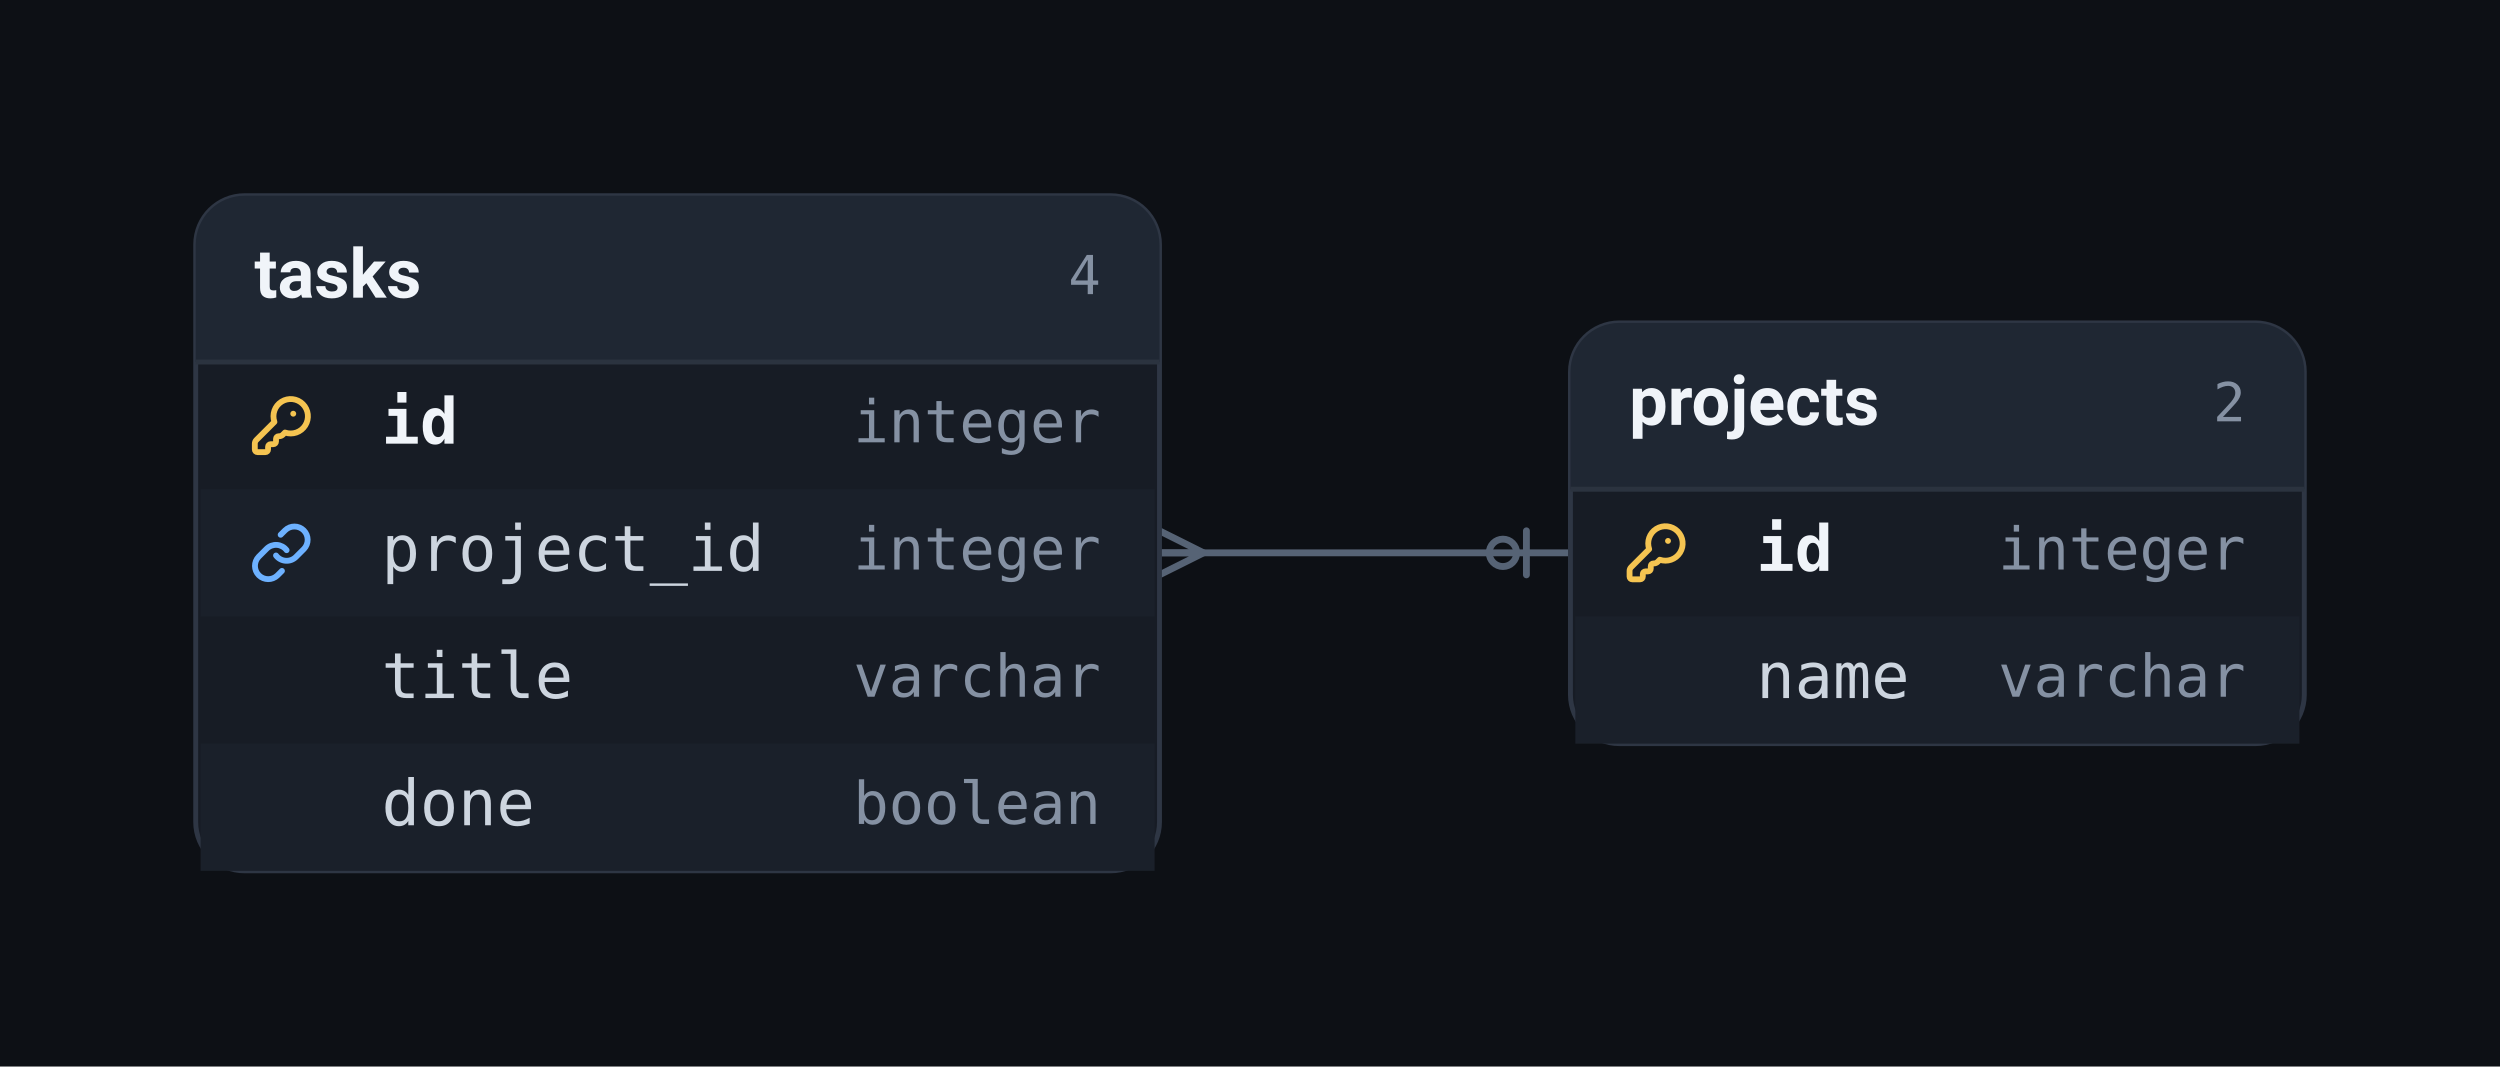
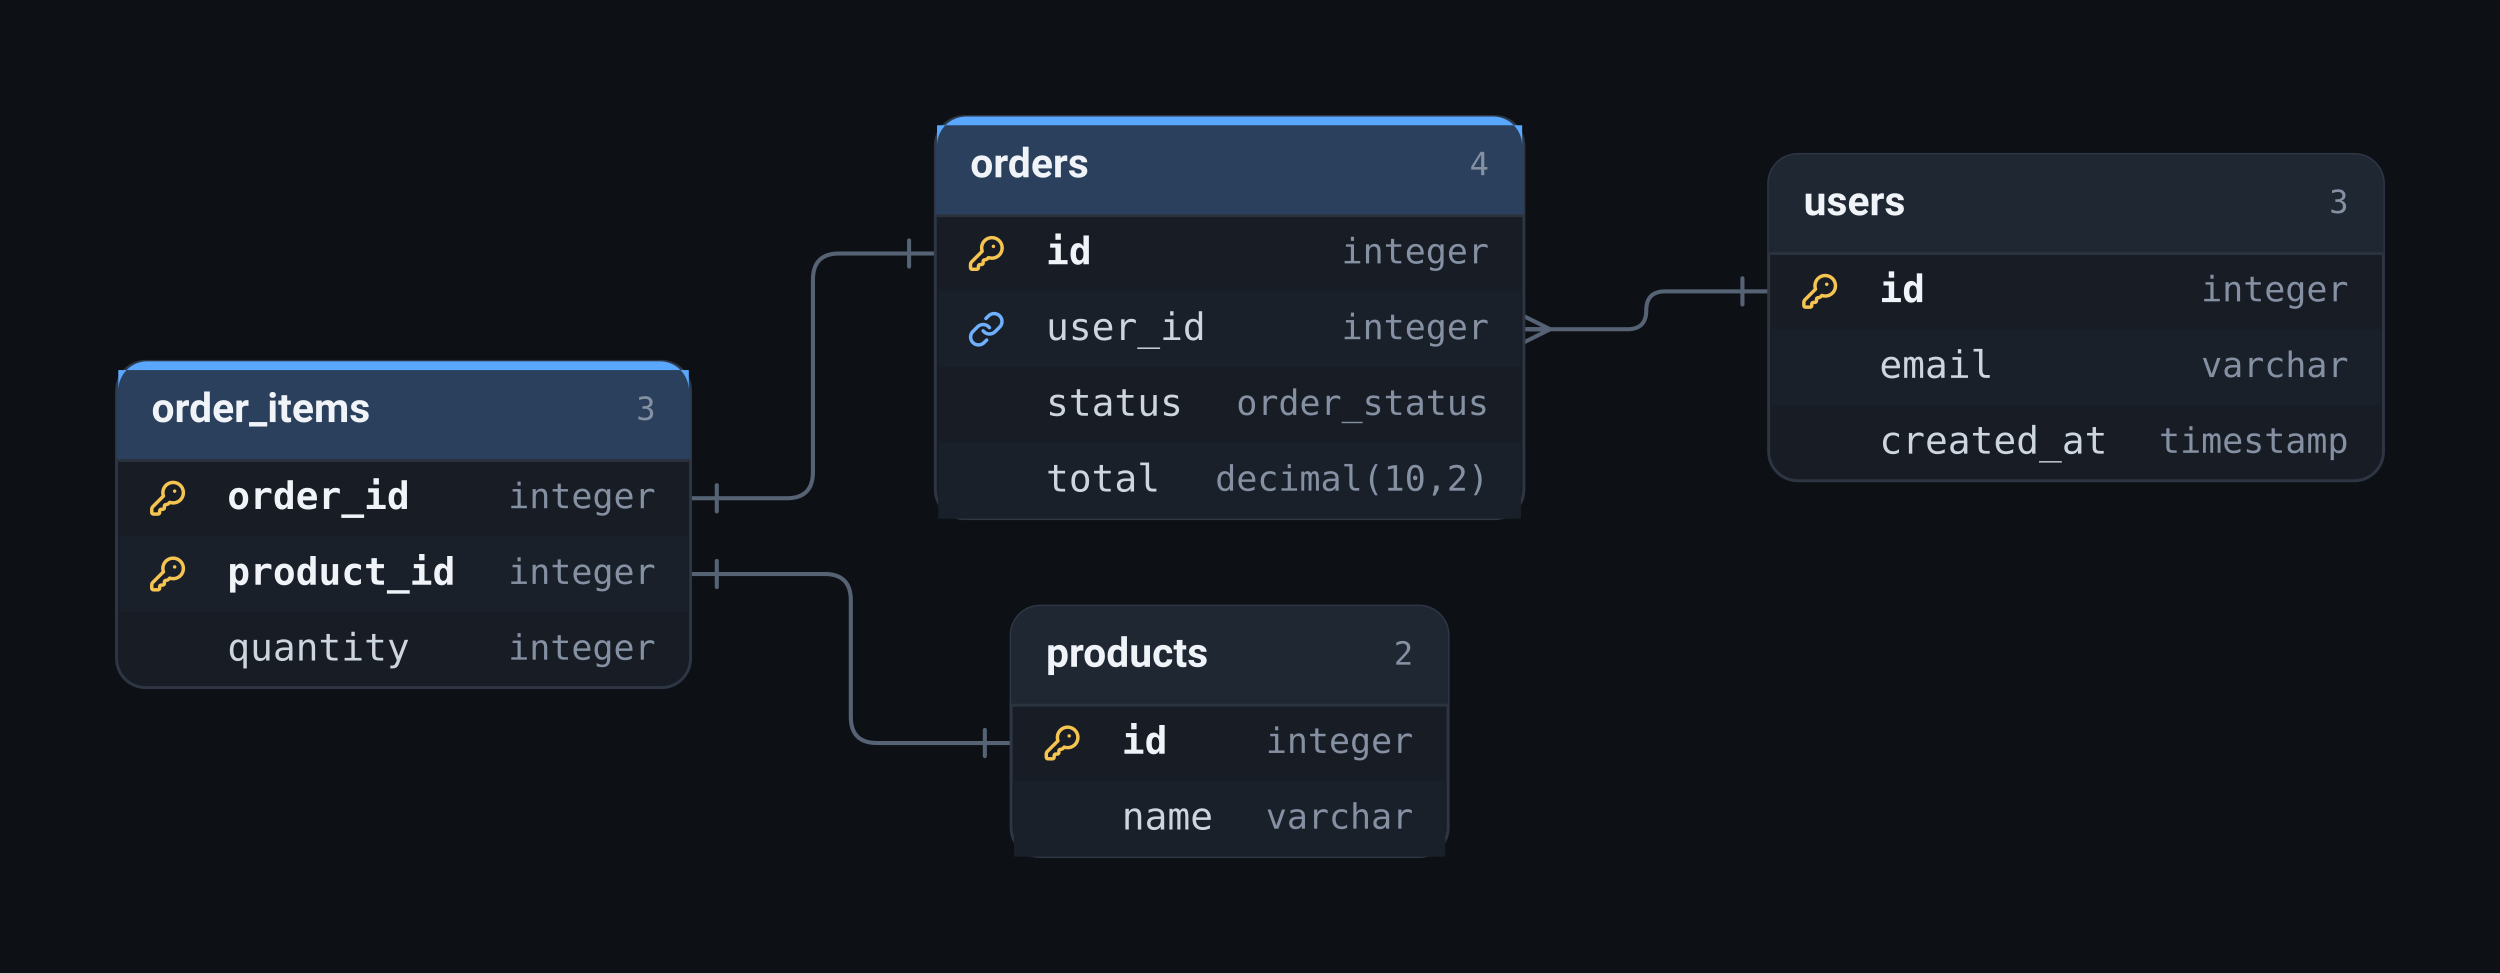
- <svg xmlns="http://www.w3.org/2000/svg" width="511" height="218" viewBox="0 0 511 218" font-family="&quot;Inter Variable&quot;, ui-sans-serif, system-ui, -apple-system, &quot;Segoe UI&quot;, Roboto, sans-serif">
-   <rect x="0" y="0" width="511" height="218" fill="#0d1015" />
-   <path d="M 237 113 L 321 113" fill="none" stroke="#566375" stroke-width="1.4" stroke-linecap="round" stroke-linejoin="round" />
-   <path d="M 246 113 L 237 108.5 M 246 113 L 237 117.5 M 246 113 L 237 113" fill="none" stroke="#566375" stroke-width="1.4" stroke-linecap="round" />
-   <path d="M 312 108.5 L 312 117.5" fill="none" stroke="#566375" stroke-width="1.4" stroke-linecap="round" />
-   <circle cx="307.2" cy="113" r="2.8" fill="none" stroke="#566375" stroke-width="1.4" stroke-linecap="round" />
-   <g transform="translate(321 66)">
+ <svg xmlns="http://www.w3.org/2000/svg" width="858" height="334" viewBox="0 0 858 334" font-family="&quot;Inter Variable&quot;, ui-sans-serif, system-ui, -apple-system, &quot;Segoe UI&quot;, Roboto, sans-serif">
+   <rect x="0" y="0" width="858" height="334" fill="#0d1015" />
+   <path d="M 523 113 L 558.5 113 Q 565 113 565 106.5 L 565 106.5 Q 565 100 571.5 100 L 607 100" fill="none" stroke="#566375" stroke-width="1.4" stroke-linecap="round" stroke-linejoin="round" />
+   <path d="M 532 113 L 523 108.5 M 532 113 L 523 117.5 M 532 113 L 523 113" fill="none" stroke="#566375" stroke-width="1.4" stroke-linecap="round" />
+   <path d="M 598 95.5 L 598 104.5" fill="none" stroke="#566375" stroke-width="1.4" stroke-linecap="round" />
+   <path d="M 237 171 L 270 171 Q 279 171 279 162 L 279 96 Q 279 87 288 87 L 321 87" fill="none" stroke="#566375" stroke-width="1.4" stroke-linecap="round" stroke-linejoin="round" />
+   <path d="M 246 166.5 L 246 175.5" fill="none" stroke="#566375" stroke-width="1.4" stroke-linecap="round" />
+   <path d="M 312 82.5 L 312 91.5" fill="none" stroke="#566375" stroke-width="1.4" stroke-linecap="round" />
+   <path d="M 237 197 L 283 197 Q 292 197 292 206 L 292 246 Q 292 255 301 255 L 347 255" fill="none" stroke="#566375" stroke-width="1.4" stroke-linecap="round" stroke-linejoin="round" />
+   <path d="M 246 192.5 L 246 201.5" fill="none" stroke="#566375" stroke-width="1.4" stroke-linecap="round" />
+   <path d="M 338 250.5 L 338 259.5" fill="none" stroke="#566375" stroke-width="1.4" stroke-linecap="round" />
+   <g transform="translate(607 53)">
+     <rect x="0" y="0" width="211" height="112" rx="10" fill="#171c25" stroke="#2e3644" />
+     <path d="M0 34 V10 a10 10 0 0 1 10 -10 H201 a10 10 0 0 1 10 10 V34 Z" fill="#1f2733" />
+     <line x1="0" y1="34" x2="211" y2="34" stroke="#2b333f" />
+     <text x="12" y="17" dominant-baseline="middle" font-weight="600" font-size="14" fill="#f0f4f9">users</text>
+     <text x="199" y="17" dominant-baseline="middle" text-anchor="end" font-size="11" font-family="&quot;JetBrains Mono Variable&quot;, ui-monospace, SFMono-Regular, Menlo, Consolas, monospace" fill="#8591a3">3</text>
+     <path d="M2.586 17.414A2 2 0 0 0 2 18.828V21a1 1 0 0 0 1 1h3a1 1 0 0 0 1-1v-1a1 1 0 0 1 1-1h1a1 1 0 0 0 1-1v-1a1 1 0 0 1 1-1h.172a2 2 0 0 0 1.414-.586l.814-.814a6.5 6.5 0 1 0-4-4z M16.5 7.5h.01" transform="translate(11 40.5) scale(0.5416667)" fill="none" stroke="#f5c451" stroke-width="2.2" stroke-linecap="round" stroke-linejoin="round" />
+     <text x="38" y="47" dominant-baseline="middle" font-size="13" font-family="&quot;JetBrains Mono Variable&quot;, ui-monospace, SFMono-Regular, Menlo, Consolas, monospace" font-weight="600" fill="#f0f4f9">id</text>
+     <text x="199" y="47" dominant-baseline="middle" text-anchor="end" font-size="12" font-family="&quot;JetBrains Mono Variable&quot;, ui-monospace, SFMono-Regular, Menlo, Consolas, monospace" fill="#8591a3">integer</text>
+     <rect x="1" y="60" width="209" height="26" fill="#1a202a" />
+     <text x="38" y="73" dominant-baseline="middle" font-size="13" font-family="&quot;JetBrains Mono Variable&quot;, ui-monospace, SFMono-Regular, Menlo, Consolas, monospace" fill="#cdd5df">email</text>
+     <text x="199" y="73" dominant-baseline="middle" text-anchor="end" font-size="12" font-family="&quot;JetBrains Mono Variable&quot;, ui-monospace, SFMono-Regular, Menlo, Consolas, monospace" fill="#8591a3">varchar</text>
+     <text x="38" y="99" dominant-baseline="middle" font-size="13" font-family="&quot;JetBrains Mono Variable&quot;, ui-monospace, SFMono-Regular, Menlo, Consolas, monospace" fill="#cdd5df">created_at</text>
+     <text x="199" y="99" dominant-baseline="middle" text-anchor="end" font-size="12" font-family="&quot;JetBrains Mono Variable&quot;, ui-monospace, SFMono-Regular, Menlo, Consolas, monospace" fill="#8591a3">timestamp</text>
+   </g>
+   <g transform="translate(321 40)">
+     <rect x="0" y="0" width="202" height="138" rx="10" fill="#171c25" stroke="#2e3644" />
+     <path d="M0 34 V10 a10 10 0 0 1 10 -10 H192 a10 10 0 0 1 10 10 V34 Z" fill="#1f2733" />
+     <path d="M0 34 V10 a10 10 0 0 1 10 -10 H192 a10 10 0 0 1 10 10 V34 Z" fill="rgba(90,167,255,0.2)" />
+     <path d="M0.6 3 V10 a10 10 0 0 1 10 -10 H191.4 a10 10 0 0 1 10 10 V3 Z" fill="#5aa7ff" />
+     <line x1="0" y1="34" x2="202" y2="34" stroke="#2b333f" />
+     <text x="12" y="17" dominant-baseline="middle" font-weight="600" font-size="14" fill="#f0f4f9">orders</text>
+     <text x="190" y="17" dominant-baseline="middle" text-anchor="end" font-size="11" font-family="&quot;JetBrains Mono Variable&quot;, ui-monospace, SFMono-Regular, Menlo, Consolas, monospace" fill="#8591a3">4</text>
+     <path d="M2.586 17.414A2 2 0 0 0 2 18.828V21a1 1 0 0 0 1 1h3a1 1 0 0 0 1-1v-1a1 1 0 0 1 1-1h1a1 1 0 0 0 1-1v-1a1 1 0 0 1 1-1h.172a2 2 0 0 0 1.414-.586l.814-.814a6.5 6.5 0 1 0-4-4z M16.5 7.5h.01" transform="translate(11 40.5) scale(0.5416667)" fill="none" stroke="#f5c451" stroke-width="2.2" stroke-linecap="round" stroke-linejoin="round" />
+     <text x="38" y="47" dominant-baseline="middle" font-size="13" font-family="&quot;JetBrains Mono Variable&quot;, ui-monospace, SFMono-Regular, Menlo, Consolas, monospace" font-weight="600" fill="#f0f4f9">id</text>
+     <text x="190" y="47" dominant-baseline="middle" text-anchor="end" font-size="12" font-family="&quot;JetBrains Mono Variable&quot;, ui-monospace, SFMono-Regular, Menlo, Consolas, monospace" fill="#8591a3">integer</text>
+     <rect x="1" y="60" width="200" height="26" fill="#1a202a" />
+     <path d="M10 13a5 5 0 0 0 7.54.54l3-3a5 5 0 0 0-7.07-7.07l-1.72 1.71 M14 11a5 5 0 0 0-7.54-.54l-3 3a5 5 0 0 0 7.07 7.07l1.71-1.71" transform="translate(11 66.5) scale(0.5416667)" fill="none" stroke="#6db1ff" stroke-width="2.2" stroke-linecap="round" stroke-linejoin="round" />
+     <text x="38" y="73" dominant-baseline="middle" font-size="13" font-family="&quot;JetBrains Mono Variable&quot;, ui-monospace, SFMono-Regular, Menlo, Consolas, monospace" fill="#cdd5df">user_id</text>
+     <text x="190" y="73" dominant-baseline="middle" text-anchor="end" font-size="12" font-family="&quot;JetBrains Mono Variable&quot;, ui-monospace, SFMono-Regular, Menlo, Consolas, monospace" fill="#8591a3">integer</text>
+     <text x="38" y="99" dominant-baseline="middle" font-size="13" font-family="&quot;JetBrains Mono Variable&quot;, ui-monospace, SFMono-Regular, Menlo, Consolas, monospace" fill="#cdd5df">status</text>
+     <text x="190" y="99" dominant-baseline="middle" text-anchor="end" font-size="12" font-family="&quot;JetBrains Mono Variable&quot;, ui-monospace, SFMono-Regular, Menlo, Consolas, monospace" fill="#8591a3">order_status</text>
+     <rect x="1" y="112" width="200" height="26" fill="#1a202a" />
+     <text x="38" y="125" dominant-baseline="middle" font-size="13" font-family="&quot;JetBrains Mono Variable&quot;, ui-monospace, SFMono-Regular, Menlo, Consolas, monospace" fill="#cdd5df">total</text>
+     <text x="190" y="125" dominant-baseline="middle" text-anchor="end" font-size="12" font-family="&quot;JetBrains Mono Variable&quot;, ui-monospace, SFMono-Regular, Menlo, Consolas, monospace" fill="#8591a3">decimal(10,2)</text>
+   </g>
+   <g transform="translate(40 124)">
+     <rect x="0" y="0" width="197" height="112" rx="10" fill="#171c25" stroke="#2e3644" />
+     <path d="M0 34 V10 a10 10 0 0 1 10 -10 H187 a10 10 0 0 1 10 10 V34 Z" fill="#1f2733" />
+     <path d="M0 34 V10 a10 10 0 0 1 10 -10 H187 a10 10 0 0 1 10 10 V34 Z" fill="rgba(90,167,255,0.2)" />
+     <path d="M0.6 3 V10 a10 10 0 0 1 10 -10 H186.4 a10 10 0 0 1 10 10 V3 Z" fill="#5aa7ff" />
+     <line x1="0" y1="34" x2="197" y2="34" stroke="#2b333f" />
+     <text x="12" y="17" dominant-baseline="middle" font-weight="600" font-size="14" fill="#f0f4f9">order_items</text>
+     <text x="185" y="17" dominant-baseline="middle" text-anchor="end" font-size="11" font-family="&quot;JetBrains Mono Variable&quot;, ui-monospace, SFMono-Regular, Menlo, Consolas, monospace" fill="#8591a3">3</text>
+     <path d="M2.586 17.414A2 2 0 0 0 2 18.828V21a1 1 0 0 0 1 1h3a1 1 0 0 0 1-1v-1a1 1 0 0 1 1-1h1a1 1 0 0 0 1-1v-1a1 1 0 0 1 1-1h.172a2 2 0 0 0 1.414-.586l.814-.814a6.5 6.5 0 1 0-4-4z M16.5 7.5h.01" transform="translate(11 40.5) scale(0.5416667)" fill="none" stroke="#f5c451" stroke-width="2.2" stroke-linecap="round" stroke-linejoin="round" />
+     <text x="38" y="47" dominant-baseline="middle" font-size="13" font-family="&quot;JetBrains Mono Variable&quot;, ui-monospace, SFMono-Regular, Menlo, Consolas, monospace" font-weight="600" fill="#f0f4f9">order_id</text>
+     <text x="185" y="47" dominant-baseline="middle" text-anchor="end" font-size="12" font-family="&quot;JetBrains Mono Variable&quot;, ui-monospace, SFMono-Regular, Menlo, Consolas, monospace" fill="#8591a3">integer</text>
+     <rect x="1" y="60" width="195" height="26" fill="#1a202a" />
+     <path d="M2.586 17.414A2 2 0 0 0 2 18.828V21a1 1 0 0 0 1 1h3a1 1 0 0 0 1-1v-1a1 1 0 0 1 1-1h1a1 1 0 0 0 1-1v-1a1 1 0 0 1 1-1h.172a2 2 0 0 0 1.414-.586l.814-.814a6.5 6.5 0 1 0-4-4z M16.5 7.5h.01" transform="translate(11 66.5) scale(0.5416667)" fill="none" stroke="#f5c451" stroke-width="2.2" stroke-linecap="round" stroke-linejoin="round" />
+     <text x="38" y="73" dominant-baseline="middle" font-size="13" font-family="&quot;JetBrains Mono Variable&quot;, ui-monospace, SFMono-Regular, Menlo, Consolas, monospace" font-weight="600" fill="#f0f4f9">product_id</text>
+     <text x="185" y="73" dominant-baseline="middle" text-anchor="end" font-size="12" font-family="&quot;JetBrains Mono Variable&quot;, ui-monospace, SFMono-Regular, Menlo, Consolas, monospace" fill="#8591a3">integer</text>
+     <text x="38" y="99" dominant-baseline="middle" font-size="13" font-family="&quot;JetBrains Mono Variable&quot;, ui-monospace, SFMono-Regular, Menlo, Consolas, monospace" fill="#cdd5df">quantity</text>
+     <text x="185" y="99" dominant-baseline="middle" text-anchor="end" font-size="12" font-family="&quot;JetBrains Mono Variable&quot;, ui-monospace, SFMono-Regular, Menlo, Consolas, monospace" fill="#8591a3">integer</text>
+   </g>
+   <g transform="translate(347 208)">
    <rect x="0" y="0" width="150" height="86" rx="10" fill="#171c25" stroke="#2e3644" />
    <path d="M0 34 V10 a10 10 0 0 1 10 -10 H140 a10 10 0 0 1 10 10 V34 Z" fill="#1f2733" />
    <line x1="0" y1="34" x2="150" y2="34" stroke="#2b333f" />
-     <text x="12" y="17" dominant-baseline="middle" font-weight="600" font-size="14" fill="#f0f4f9">projects</text>
+     <text x="12" y="17" dominant-baseline="middle" font-weight="600" font-size="14" fill="#f0f4f9">products</text>
    <text x="138" y="17" dominant-baseline="middle" text-anchor="end" font-size="11" font-family="&quot;JetBrains Mono Variable&quot;, ui-monospace, SFMono-Regular, Menlo, Consolas, monospace" fill="#8591a3">2</text>
    <path d="M2.586 17.414A2 2 0 0 0 2 18.828V21a1 1 0 0 0 1 1h3a1 1 0 0 0 1-1v-1a1 1 0 0 1 1-1h1a1 1 0 0 0 1-1v-1a1 1 0 0 1 1-1h.172a2 2 0 0 0 1.414-.586l.814-.814a6.5 6.5 0 1 0-4-4z M16.5 7.5h.01" transform="translate(11 40.5) scale(0.5416667)" fill="none" stroke="#f5c451" stroke-width="2.2" stroke-linecap="round" stroke-linejoin="round" />
    <text x="38" y="47" dominant-baseline="middle" font-size="13" font-family="&quot;JetBrains Mono Variable&quot;, ui-monospace, SFMono-Regular, Menlo, Consolas, monospace" font-weight="600" fill="#f0f4f9">id</text>
    <text x="138" y="47" dominant-baseline="middle" text-anchor="end" font-size="12" font-family="&quot;JetBrains Mono Variable&quot;, ui-monospace, SFMono-Regular, Menlo, Consolas, monospace" fill="#8591a3">integer</text>
    <rect x="1" y="60" width="148" height="26" fill="#1a202a" />
    <text x="38" y="73" dominant-baseline="middle" font-size="13" font-family="&quot;JetBrains Mono Variable&quot;, ui-monospace, SFMono-Regular, Menlo, Consolas, monospace" fill="#cdd5df">name</text>
    <text x="138" y="73" dominant-baseline="middle" text-anchor="end" font-size="12" font-family="&quot;JetBrains Mono Variable&quot;, ui-monospace, SFMono-Regular, Menlo, Consolas, monospace" fill="#8591a3">varchar</text>
  </g>
-   <g transform="translate(40 40)">
-     <rect x="0" y="0" width="197" height="138" rx="10" fill="#171c25" stroke="#2e3644" />
-     <path d="M0 34 V10 a10 10 0 0 1 10 -10 H187 a10 10 0 0 1 10 10 V34 Z" fill="#1f2733" />
-     <line x1="0" y1="34" x2="197" y2="34" stroke="#2b333f" />
-     <text x="12" y="17" dominant-baseline="middle" font-weight="600" font-size="14" fill="#f0f4f9">tasks</text>
-     <text x="185" y="17" dominant-baseline="middle" text-anchor="end" font-size="11" font-family="&quot;JetBrains Mono Variable&quot;, ui-monospace, SFMono-Regular, Menlo, Consolas, monospace" fill="#8591a3">4</text>
-     <path d="M2.586 17.414A2 2 0 0 0 2 18.828V21a1 1 0 0 0 1 1h3a1 1 0 0 0 1-1v-1a1 1 0 0 1 1-1h1a1 1 0 0 0 1-1v-1a1 1 0 0 1 1-1h.172a2 2 0 0 0 1.414-.586l.814-.814a6.5 6.5 0 1 0-4-4z M16.5 7.5h.01" transform="translate(11 40.5) scale(0.5416667)" fill="none" stroke="#f5c451" stroke-width="2.2" stroke-linecap="round" stroke-linejoin="round" />
-     <text x="38" y="47" dominant-baseline="middle" font-size="13" font-family="&quot;JetBrains Mono Variable&quot;, ui-monospace, SFMono-Regular, Menlo, Consolas, monospace" font-weight="600" fill="#f0f4f9">id</text>
-     <text x="185" y="47" dominant-baseline="middle" text-anchor="end" font-size="12" font-family="&quot;JetBrains Mono Variable&quot;, ui-monospace, SFMono-Regular, Menlo, Consolas, monospace" fill="#8591a3">integer</text>
-     <rect x="1" y="60" width="195" height="26" fill="#1a202a" />
-     <path d="M10 13a5 5 0 0 0 7.54.54l3-3a5 5 0 0 0-7.07-7.07l-1.72 1.71 M14 11a5 5 0 0 0-7.54-.54l-3 3a5 5 0 0 0 7.07 7.07l1.71-1.71" transform="translate(11 66.5) scale(0.5416667)" fill="none" stroke="#6db1ff" stroke-width="2.2" stroke-linecap="round" stroke-linejoin="round" />
-     <text x="38" y="73" dominant-baseline="middle" font-size="13" font-family="&quot;JetBrains Mono Variable&quot;, ui-monospace, SFMono-Regular, Menlo, Consolas, monospace" fill="#cdd5df">project_id</text>
-     <text x="185" y="73" dominant-baseline="middle" text-anchor="end" font-size="12" font-family="&quot;JetBrains Mono Variable&quot;, ui-monospace, SFMono-Regular, Menlo, Consolas, monospace" fill="#8591a3">integer</text>
-     <text x="38" y="99" dominant-baseline="middle" font-size="13" font-family="&quot;JetBrains Mono Variable&quot;, ui-monospace, SFMono-Regular, Menlo, Consolas, monospace" fill="#cdd5df">title</text>
-     <text x="185" y="99" dominant-baseline="middle" text-anchor="end" font-size="12" font-family="&quot;JetBrains Mono Variable&quot;, ui-monospace, SFMono-Regular, Menlo, Consolas, monospace" fill="#8591a3">varchar</text>
-     <rect x="1" y="112" width="195" height="26" fill="#1a202a" />
-     <text x="38" y="125" dominant-baseline="middle" font-size="13" font-family="&quot;JetBrains Mono Variable&quot;, ui-monospace, SFMono-Regular, Menlo, Consolas, monospace" fill="#cdd5df">done</text>
-     <text x="185" y="125" dominant-baseline="middle" text-anchor="end" font-size="12" font-family="&quot;JetBrains Mono Variable&quot;, ui-monospace, SFMono-Regular, Menlo, Consolas, monospace" fill="#8591a3">boolean</text>
-   </g>
</svg>
